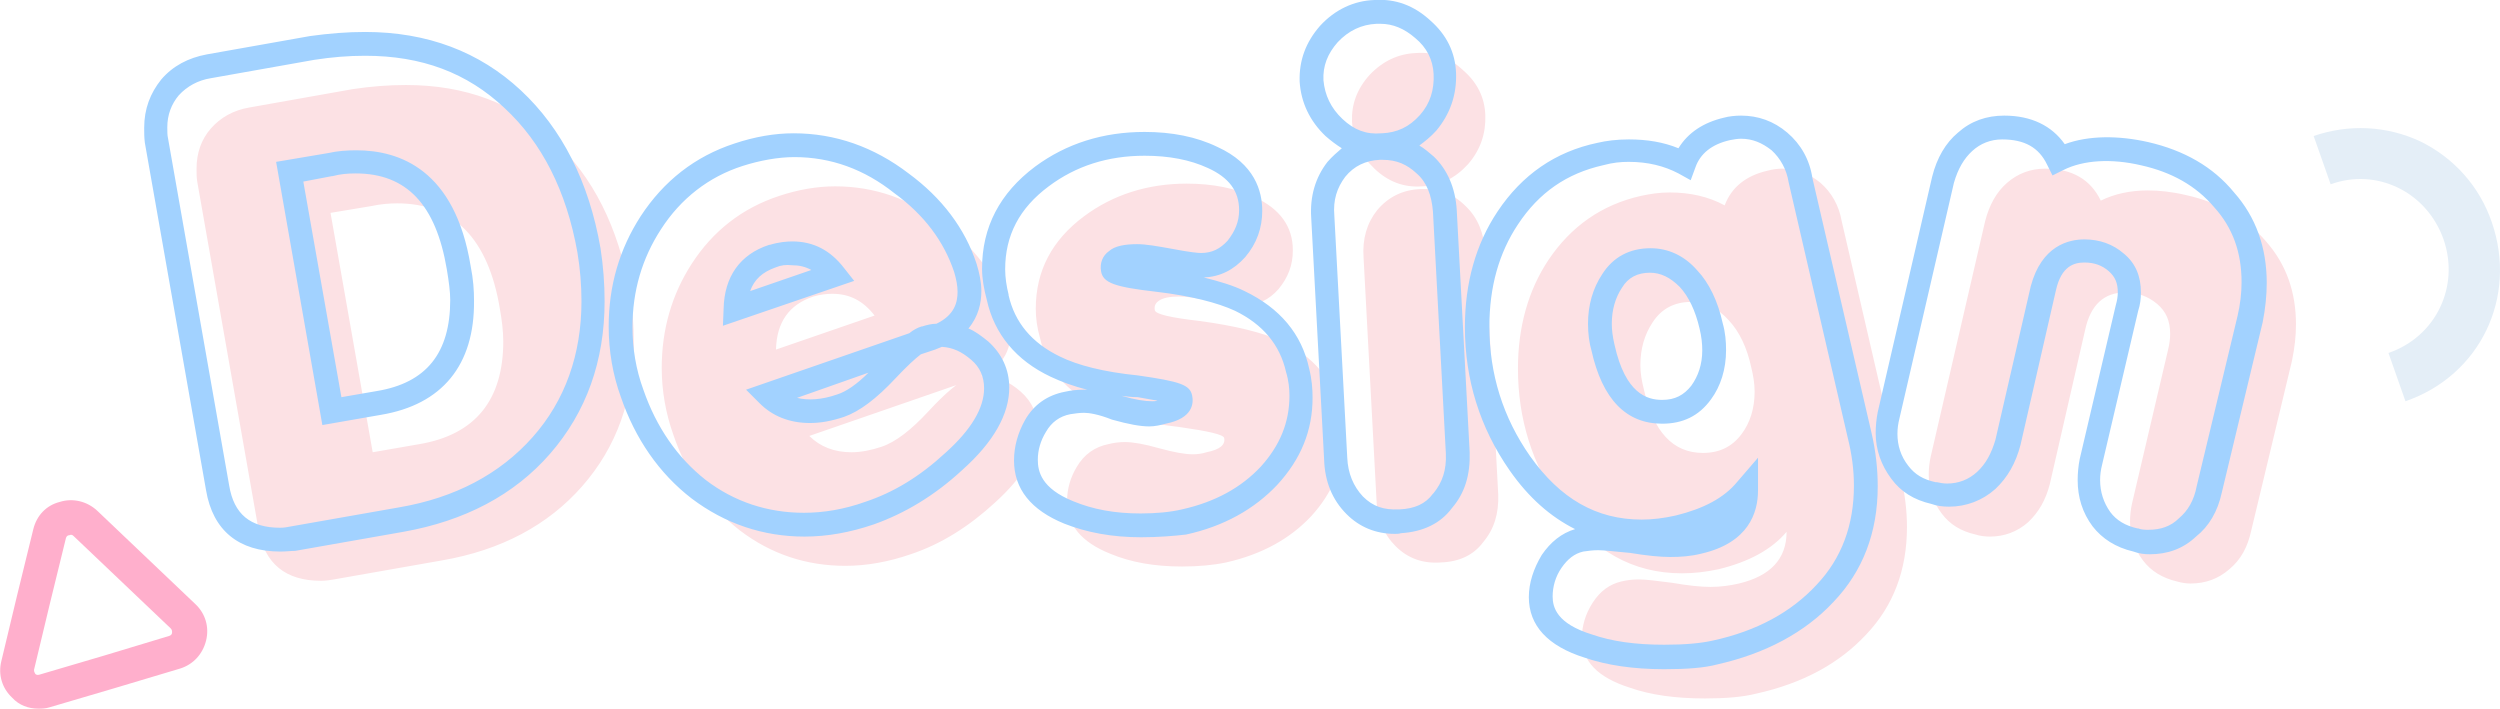
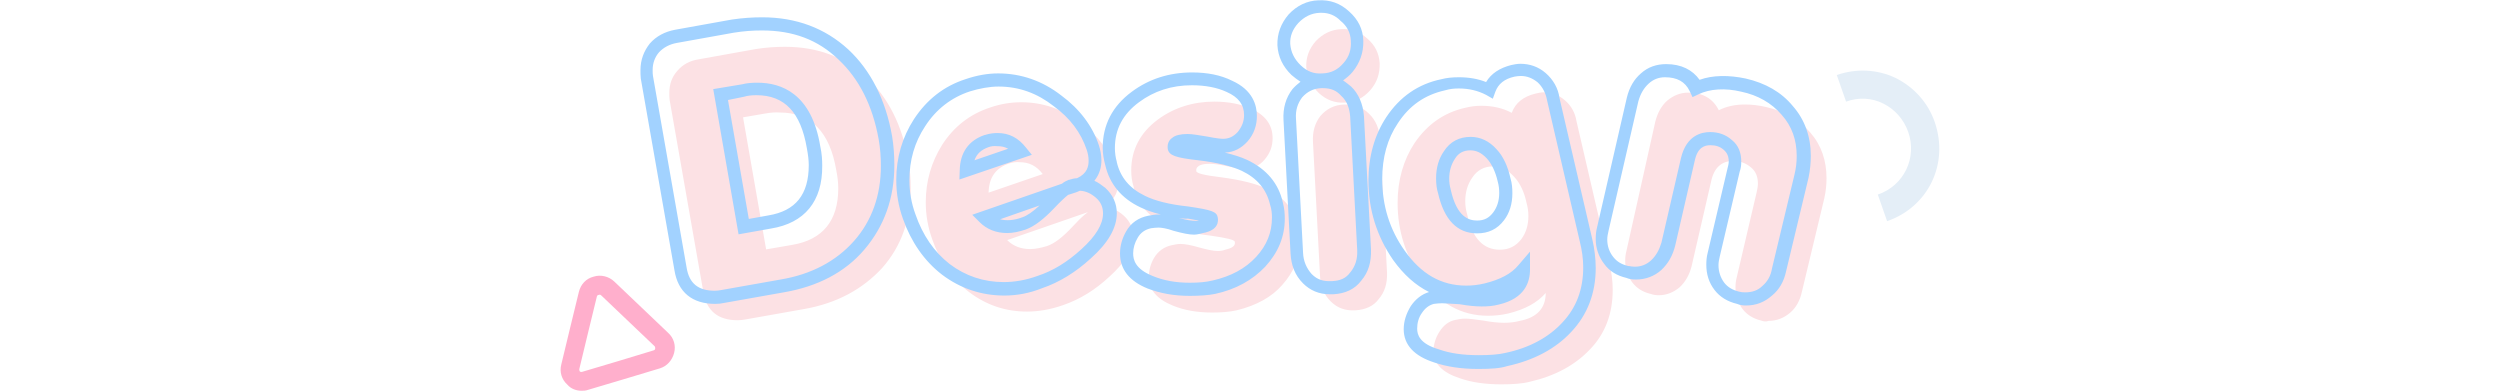
- <svg xmlns="http://www.w3.org/2000/svg" version="1.1" id="Layer_1" x="0px" y="0px" viewBox="0 0 367.6 104.2" style="enable-background:new 0 0 367.6 104.2;" xml:space="preserve">
+ <svg xmlns="http://www.w3.org/2000/svg" version="1.1" id="Layer_1" x="0px" y="0px" viewBox="0 0 779.9 121.8" style="enable-background:new 0 0 779.9 121.8;" xml:space="preserve">
  <style type="text/css">
	.st0{fill:#FCE1E4;}
	.st1{fill:#A2D2FF;}
	.st2{fill:#FFAFCC;}
	.st3{fill:#E4EEF7;}
</style>
-   <path class="st0" d="M65,82.4l-15.9,2.8c-0.6,0.1-1.2,0.2-1.9,0.2c-5.2,0-8.3-2.5-9.2-7.6l-9-51.1c-0.1-0.6-0.1-1.2-0.1-1.9  c0-2.3,0.7-4.3,2.1-5.9c1.4-1.6,3.3-2.7,5.7-3.1l15.2-2.7c2.7-0.4,5.2-0.6,7.8-0.6c8.7,0,15.9,2.7,21.7,8.1s9.5,12.8,11.2,22.2  c0.4,2.5,0.6,5,0.6,7.5c0,8.3-2.5,15.4-7.6,21.2C80.6,77.2,73.7,80.9,65,82.4z M54.6,30.3l-6,1l6.2,35.2l6.9-1.2  C69.9,63.9,74,58.8,74,50.2c0-1.5-0.2-3.1-0.5-4.8c-1.7-10.3-6.8-15.5-15.1-15.5C57.3,29.9,56,30,54.6,30.3z M143,55.8l-24,8.3  c1.6,1.6,3.7,2.4,6.2,2.4c1.4,0,2.9-0.3,4.4-0.8c2.1-0.7,4.4-2.5,6.9-5.2s4.4-4.3,5.7-4.8c0.7-0.2,1.5-0.4,2.2-0.4  c2.2,0,4,0.8,5.7,2.3s2.5,3.4,2.5,5.5c0,3.4-2.1,7-6.3,10.8c-3.8,3.5-7.9,6.1-12.4,7.6c-3.2,1.1-6.4,1.7-9.6,1.7  c-5.7,0-10.9-1.7-15.5-5.2c-4.5-3.5-7.8-8.2-9.8-14.1c-1.1-3.1-1.7-6.4-1.7-9.8c0-5.7,1.5-10.8,4.4-15.3c3.1-4.8,7.4-8.2,12.9-10  c2.7-0.9,5.5-1.4,8.2-1.4c5.7,0,11,1.8,15.8,5.5c4.6,3.4,7.8,7.6,9.4,12.5c0.4,1.2,0.6,2.4,0.6,3.5C148.6,52.2,146.8,54.5,143,55.8z   M119.6,43.6c-3.6,1.2-5.4,3.8-5.5,7.8l14.5-5c-1.7-2.2-3.7-3.2-6.2-3.2C121.6,43.2,120.6,43.3,119.6,43.6z M180.3,82.7  c-1.9,0.4-4.1,0.6-6.5,0.6c-4,0-7.5-0.6-10.6-1.9c-4.2-1.7-6.3-4.2-6.3-7.7c0-1.8,0.5-3.5,1.4-5c1.1-1.9,2.7-3,4.7-3.4  c0.8-0.2,1.6-0.3,2.4-0.3c1.2,0,2.9,0.3,5,0.9c2.2,0.6,3.8,0.9,5,0.9c0.7,0,1.4-0.1,2-0.3c2-0.4,2.8-1.1,2.6-2.1  c-0.1-0.5-2.3-1-6.5-1.6c-5.2-0.6-9.3-1.6-12.1-3c-4.6-2.2-7.5-5.6-8.5-10.2c-0.4-1.4-0.6-2.8-0.6-4.2c0-5.6,2.4-10.1,7.1-13.6  c4.3-3.2,9.4-4.8,15.1-4.8c3.9,0,7.2,0.7,10,2c3.7,1.7,5.6,4.3,5.6,7.8c0,2.2-0.7,4-2.1,5.7c-1.4,1.6-3.1,2.4-5.2,2.4  c-0.9,0-2.5-0.2-4.6-0.6c-2.2-0.5-3.8-0.7-4.8-0.7c-1.4,0-2.5,0.2-3.1,0.7c-0.4,0.3-0.6,0.7-0.5,1.3s2.3,1.1,6.6,1.6  c5.2,0.7,9.3,1.7,12.1,3c4.6,2.2,7.5,5.6,8.5,10.2c0.3,1.3,0.5,2.6,0.5,3.9c0,4.4-1.6,8.2-4.7,11.6  C189.7,79.2,185.6,81.5,180.3,82.7z M209.1,27.4c-2.7,0.2-5-0.7-7-2.6s-3.1-4.2-3.3-6.9c-0.1-2.5,0.7-4.8,2.6-6.9  c1.9-2,4.2-3.1,6.8-3.2c2.6-0.2,4.9,0.6,6.9,2.5c2.1,1.8,3.2,4,3.3,6.6c0.1,2.7-0.7,5.1-2.5,7.2C214,26.2,211.8,27.3,209.1,27.4z   M211.9,82.7c-2.7,0.2-4.9-0.6-6.7-2.4c-1.7-1.7-2.7-4-2.8-6.8l-1.9-35.6c-0.2-2.8,0.5-5.1,2-7c1.6-1.9,3.7-3,6.4-3.1  s4.8,0.7,6.6,2.5c1.8,1.7,2.7,4,2.9,6.8l1.9,35.6c0.1,2.8-0.6,5.1-2.2,7C216.7,81.6,214.6,82.6,211.9,82.7z M262.7,78.2  c-2.2,2.6-5.5,4.4-10,5.5c-1.9,0.4-3.6,0.6-5.4,0.6c-7.2,0-13.1-3.3-17.8-10c-4.2-6-6.3-12.7-6.3-20.1c0-6.1,1.5-11.5,4.5-16  c3.3-4.9,7.8-8.1,13.6-9.4c1.4-0.3,2.7-0.5,4.2-0.5c3,0,5.7,0.6,8.1,1.9c1-2.7,3.2-4.4,6.3-5.1c0.7-0.2,1.5-0.3,2.1-0.3  c2.2,0,4,0.7,5.7,2.1c1.6,1.4,2.7,3.3,3.1,5.6l8.7,37.6c0.6,2.5,0.9,5,0.9,7.4c0,6.3-2,11.6-6,15.8c-4,4.3-9.4,7.2-16.2,8.7  c-2,0.5-4.5,0.7-7.5,0.7c-4.3,0-8-0.5-11.1-1.6c-4.7-1.5-7-3.9-7-7.3c0-1.7,0.5-3.5,1.6-5.2s2.5-2.7,4.2-3.1  c0.8-0.2,1.7-0.3,2.6-0.3c1,0,2.6,0.2,4.9,0.5c2.3,0.4,4.2,0.6,5.6,0.6c1.5,0,2.9-0.2,4.2-0.5C260.3,84.7,262.7,82.2,262.7,78.2z   M241.2,53.7c0,1.2,0.2,2.3,0.5,3.5c1.4,6.3,4.3,9.4,8.7,9.4c2.4,0,4.3-0.9,5.7-2.8c1.2-1.6,1.9-3.7,1.9-6.2c0-1.2-0.2-2.4-0.5-3.6  c-0.6-2.8-1.7-5.2-3.3-6.9c-1.6-1.8-3.5-2.7-5.6-2.7c-2.4,0-4.3,1-5.6,3C241.8,49.2,241.2,51.3,241.2,53.7z M320.1,85.5  c-2.1-0.5-3.8-1.5-5-3.1s-1.9-3.5-1.9-5.7c0-0.9,0.1-1.8,0.3-2.7l5.3-22.6c0.2-0.8,0.3-1.6,0.3-2.3c0-1.9-0.6-3.3-1.9-4.4  c-1.3-1.1-2.9-1.7-4.7-1.7c-3.1,0-5.1,1.8-5.9,5.5l-5.2,22.7c-0.6,2.3-1.6,4.1-3.2,5.6c-1.6,1.4-3.5,2.1-5.6,2.1  c-0.7,0-1.5-0.1-2.1-0.3c-2.2-0.5-3.8-1.5-5-3.1s-1.9-3.5-1.9-5.7c0-0.9,0.1-1.8,0.3-2.7l8-34.6c0.6-2.3,1.6-4.2,3.2-5.6  s3.5-2.1,5.6-2.1c4,0,6.7,1.6,8.2,4.7c2-1,4.4-1.5,6.9-1.5c1.7,0,3.6,0.2,5.7,0.7c4.9,1.1,8.8,3.4,11.7,6.8c3,3.4,4.4,7.5,4.4,12.2  c0,1.7-0.2,3.5-0.6,5.4l-6,25c-0.5,2.3-1.5,4.2-3.2,5.6c-1.6,1.4-3.5,2.1-5.7,2.1C321.5,85.8,320.8,85.7,320.1,85.5z" />
+   <path class="st0" d="M250.9,96.4l-18.6,3.3c-0.7,0.1-1.4,0.2-2.2,0.2c-6.1,0-9.7-2.9-10.7-8.9l-10.5-59.8c-0.1-0.7-0.1-1.4-0.1-2.2  c0-2.7,0.8-5,2.5-6.9c1.6-1.9,3.9-3.2,6.7-3.6l17.8-3.2c3.2-0.5,6.1-0.7,9.1-0.7c10.2,0,18.6,3.2,25.4,9.5  c6.8,6.3,11.1,15,13.1,25.9c0.5,2.9,0.7,5.8,0.7,8.8c0,9.7-2.9,18-8.9,24.8C269.1,90.2,261.1,94.6,250.9,96.4z M238.8,35.4l-7,1.2  l7.2,41.2l8.1-1.4c9.6-1.6,14.4-7.6,14.4-17.6c0-1.8-0.2-3.6-0.6-5.6c-2-12-7.9-18.1-17.6-18.1C241.9,35,240.4,35.1,238.8,35.4z   M342.2,65.2l-28,9.7c1.9,1.9,4.3,2.8,7.2,2.8c1.6,0,3.4-0.4,5.1-0.9c2.5-0.8,5.1-2.9,8.1-6.1c2.9-3.2,5.1-5,6.7-5.6  c0.8-0.2,1.8-0.5,2.6-0.5c2.6,0,4.7,0.9,6.7,2.7c2,1.8,2.9,4,2.9,6.4c0,4-2.5,8.2-7.4,12.6c-4.4,4.1-9.2,7.1-14.5,8.9  c-3.7,1.3-7.5,2-11.2,2c-6.7,0-12.7-2-18.1-6.1c-5.3-4.1-9.1-9.6-11.5-16.5c-1.3-3.6-2-7.5-2-11.5c0-6.7,1.8-12.6,5.1-17.9  c3.6-5.6,8.6-9.6,15.1-11.7c3.2-1.1,6.4-1.6,9.6-1.6c6.7,0,12.9,2.1,18.5,6.4c5.4,4,9.1,8.9,11,14.6c0.5,1.4,0.7,2.8,0.7,4.1  C348.8,61,346.7,63.7,342.2,65.2z M314.8,51c-4.2,1.4-6.3,4.4-6.4,9.1l16.9-5.8c-2-2.6-4.3-3.7-7.2-3.7  C317.2,50.5,316,50.6,314.8,51z M385.8,96.8c-2.2,0.5-4.8,0.7-7.6,0.7c-4.7,0-8.8-0.7-12.4-2.2c-4.9-2-7.4-4.9-7.4-9  c0-2.1,0.6-4.1,1.6-5.8c1.3-2.2,3.2-3.5,5.5-4c0.9-0.2,1.9-0.4,2.8-0.4c1.4,0,3.4,0.4,5.8,1.1c2.6,0.7,4.4,1.1,5.8,1.1  c0.8,0,1.6-0.1,2.3-0.4c2.3-0.5,3.3-1.3,3-2.5c-0.1-0.6-2.7-1.2-7.6-1.9c-6.1-0.7-10.9-1.9-14.1-3.5c-5.4-2.6-8.8-6.5-9.9-11.9  c-0.5-1.6-0.7-3.3-0.7-4.9c0-6.5,2.8-11.8,8.3-15.9c5-3.7,11-5.6,17.6-5.6c4.6,0,8.4,0.8,11.7,2.3c4.3,2,6.5,5,6.5,9.1  c0,2.6-0.8,4.7-2.5,6.7c-1.6,1.9-3.6,2.8-6.1,2.8c-1.1,0-2.9-0.2-5.4-0.7c-2.6-0.6-4.4-0.8-5.6-0.8c-1.6,0-2.9,0.2-3.6,0.8  c-0.5,0.4-0.7,0.8-0.6,1.5c0.1,0.7,2.7,1.3,7.7,1.9c6.1,0.8,10.9,2,14.1,3.5c5.4,2.6,8.8,6.5,9.9,11.9c0.4,1.5,0.6,3,0.6,4.6  c0,5.1-1.9,9.6-5.5,13.6C396.8,92.6,392,95.3,385.8,96.8z M419.6,32c-3.2,0.2-5.8-0.8-8.2-3c-2.3-2.2-3.6-4.9-3.9-8.1  c-0.1-2.9,0.8-5.6,3-8.1c2.2-2.3,4.9-3.6,7.9-3.7c3-0.2,5.7,0.7,8.1,2.9c2.5,2.1,3.7,4.7,3.9,7.7c0.1,3.2-0.8,6-2.9,8.4  C425.3,30.6,422.7,31.9,419.6,32z M422.9,96.8c-3.2,0.2-5.7-0.7-7.8-2.8c-2-2-3.2-4.7-3.3-7.9l-2.2-41.7c-0.2-3.3,0.6-6,2.3-8.2  c1.9-2.2,4.3-3.5,7.5-3.6c3.2-0.1,5.6,0.8,7.7,2.9c2.1,2,3.2,4.7,3.4,7.9l2.2,41.7c0.1,3.3-0.7,6-2.6,8.2  C428.5,95.5,426,96.6,422.9,96.8z M482.2,91.4c-2.6,3-6.4,5.1-11.7,6.4c-2.2,0.5-4.2,0.7-6.3,0.7c-8.4,0-15.3-3.9-20.8-11.7  c-4.9-7-7.4-14.8-7.4-23.5c0-7.1,1.8-13.4,5.3-18.7c3.9-5.7,9.1-9.5,15.9-11c1.6-0.4,3.2-0.6,4.9-0.6c3.5,0,6.7,0.7,9.5,2.2  c1.2-3.2,3.7-5.1,7.4-6c0.8-0.2,1.8-0.4,2.5-0.4c2.6,0,4.7,0.8,6.7,2.5c1.9,1.6,3.2,3.9,3.6,6.5l10.2,44c0.7,2.9,1.1,5.8,1.1,8.6  c0,7.4-2.3,13.6-7,18.5c-4.7,5-11,8.4-18.9,10.2c-2.3,0.6-5.3,0.8-8.8,0.8c-5,0-9.3-0.6-13-1.9c-5.5-1.8-8.2-4.6-8.2-8.5  c0-2,0.6-4.1,1.9-6.1c1.3-2,2.9-3.2,4.9-3.6c0.9-0.2,2-0.4,3-0.4c1.2,0,3,0.2,5.7,0.6c2.7,0.5,4.9,0.7,6.5,0.7  c1.8,0,3.4-0.2,4.9-0.6C479.4,99.1,482.2,96.2,482.2,91.4z M457.1,62.8c0,1.4,0.2,2.7,0.6,4.1c1.6,7.4,5,11,10.2,11  c2.8,0,5-1.1,6.7-3.3c1.4-1.9,2.2-4.3,2.2-7.2c0-1.4-0.2-2.8-0.6-4.2c-0.7-3.3-2-6.1-3.9-8.1c-1.9-2.1-4.1-3.2-6.5-3.2  c-2.8,0-5,1.2-6.5,3.5C457.8,57.5,457.1,60,457.1,62.8z M549.4,100c-2.5-0.6-4.4-1.8-5.8-3.6c-1.4-1.9-2.2-4.1-2.2-6.7  c0-1.1,0.1-2.1,0.4-3.2L548,60c0.2-0.9,0.4-1.9,0.4-2.7c0-2.2-0.7-3.9-2.2-5.1c-1.5-1.3-3.4-2-5.5-2c-3.6,0-6,2.1-6.9,6.4l-6.1,26.5  c-0.7,2.7-1.9,4.8-3.7,6.5c-1.9,1.6-4.1,2.5-6.5,2.5c-0.8,0-1.8-0.1-2.5-0.4c-2.6-0.6-4.4-1.8-5.8-3.6c-1.4-1.9-2.2-4.1-2.2-6.7  c0-1.1,0.1-2.1,0.4-3.2l9-40.3c0.7-2.7,1.9-4.9,3.7-6.5c1.9-1.6,4.1-2.5,6.5-2.5c4.7,0,7.8,1.9,9.6,5.5c2.3-1.2,5.1-1.8,8.1-1.8  c2,0,4.2,0.2,6.7,0.8c5.7,1.3,10.3,4,13.7,7.9c3.5,4,5.1,8.8,5.1,14.3c0,2-0.2,4.1-0.7,6.3l-7,29.2c-0.6,2.7-1.8,4.9-3.7,6.5  c-1.9,1.6-4.1,2.5-6.7,2.5C551,100.4,550.2,100.3,549.4,100z" />
  <g>
-     <path class="st1" d="M244.7,98.4c-4.6,0-8.5-0.6-11.7-1.7c-5.4-1.7-8.2-4.7-8.2-8.9c0-2.1,0.7-4.2,1.9-6.2c1.3-1.9,2.9-3.2,4.9-3.8   c-3.6-1.8-6.8-4.6-9.6-8.6c-4.4-6.3-6.6-13.4-6.6-21.1c0-6.5,1.6-12.2,4.8-17c3.6-5.4,8.5-8.8,14.7-10.1c1.3-0.3,2.8-0.5,4.6-0.5   c2.7,0,5.1,0.4,7.3,1.3c1.4-2.3,3.7-3.8,6.7-4.5c0.7-0.2,1.7-0.3,2.5-0.3c2.5,0,4.8,0.8,6.8,2.5c2,1.7,3.3,4,3.7,6.7l8.7,37.5   c0.6,2.6,0.9,5.2,0.9,7.8c0,6.8-2.2,12.5-6.5,17c-4.2,4.5-10,7.6-17.1,9.2C250.6,98.2,248.1,98.4,244.7,98.4z M235,80.9   c-0.8,0-1.5,0.1-2.2,0.2c-1.3,0.3-2.3,1.1-3.2,2.4c-0.9,1.3-1.3,2.8-1.3,4.2c0,1.6,0.6,4,5.8,5.6c2.9,1,6.3,1.5,10.6,1.5   c3,0,5.3-0.2,7.1-0.6c6.5-1.4,11.6-4.2,15.3-8.2c3.7-3.9,5.5-8.8,5.5-14.6c0-2.3-0.3-4.6-0.9-7l-8.7-37.6c-0.3-1.9-1.2-3.5-2.5-4.7   c-1.4-1.1-2.8-1.7-4.5-1.7c-0.5,0-1.1,0.1-1.6,0.2c-2.7,0.6-4.4,2-5.1,4l-0.7,1.9l-1.8-1c-2.1-1.1-4.5-1.7-7.3-1.7   c-1.2,0-2.3,0.1-3.8,0.5c-5.3,1.2-9.4,4-12.5,8.7c-2.8,4.2-4.2,9.2-4.2,15c0,7,2,13.4,6,19.1c4.4,6.2,9.7,9.3,16.4,9.3   c1.6,0,3.2-0.2,5-0.6c4.1-1,7.1-2.6,9-4.9l3.1-3.6v4.8c0,3.3-1.4,7.7-8.3,9.3c-1.6,0.4-3.1,0.5-4.6,0.5c-1.5,0-3.5-0.2-5.9-0.6   C237.4,81.1,235.9,80.9,235,80.9z M316.1,81.5c-0.8,0-1.6-0.1-2.4-0.4c-2.6-0.6-4.6-1.9-6-3.7c-1.5-2-2.2-4.3-2.2-6.8   c0-1,0.1-2.1,0.3-3.1l5.3-22.6c0.2-0.7,0.3-1.3,0.3-1.9c0-1.4-0.4-2.3-1.3-3.1c-1-0.9-2.2-1.3-3.6-1.3c-1.5,0-3.4,0.5-4.2,4.1   l-5.2,22.7c-0.7,2.7-1.9,4.8-3.7,6.5c-1.9,1.7-4.3,2.6-6.8,2.6c-0.9,0-1.8-0.1-2.6-0.4c-2.6-0.6-4.5-1.8-5.9-3.7   c-1.5-2-2.3-4.3-2.3-6.7c0-1,0.1-2.1,0.3-3.1l8-34.6c0.7-2.8,2-5,3.8-6.5c1.9-1.7,4.2-2.5,6.8-2.5c4,0,7,1.5,8.9,4.2   c3.5-1.3,7.9-1.3,12.3-0.3c5.2,1.2,9.5,3.6,12.6,7.4c3.2,3.6,4.8,8.1,4.8,13.3c0,1.8-0.2,3.8-0.6,5.8l-6,25c-0.6,2.8-1.9,5-3.8,6.5   C321,80.7,318.7,81.5,316.1,81.5z M306.5,35.2c2.2,0,4.2,0.7,5.8,2.1c1.7,1.4,2.5,3.3,2.5,5.7c0,0.9-0.1,1.8-0.4,2.7l-5.3,22.6   c-0.2,0.8-0.3,1.5-0.3,2.3c0,1.7,0.5,3.3,1.5,4.7c0.9,1.2,2.2,2,4,2.4l0.1,0c0.5,0.2,1.1,0.2,1.5,0.2c1.8,0,3.3-0.5,4.5-1.7   c1.3-1.1,2.2-2.6,2.6-4.7l6-25c0.4-1.7,0.6-3.4,0.6-5c0-4.4-1.3-8-4-11c-2.7-3.2-6.3-5.2-10.8-6.2c-4.3-1-8.4-0.8-11.4,0.7   l-1.6,0.8l-0.8-1.6c-1.2-2.5-3.3-3.7-6.6-3.7c-1.7,0-3.2,0.6-4.4,1.7c-1.2,1.1-2.1,2.6-2.7,4.7l-8,34.6c-0.2,0.8-0.3,1.5-0.3,2.3   c0,1.7,0.5,3.3,1.6,4.7c1,1.3,2.2,2,4,2.4l0.2,0c0.4,0.1,1,0.2,1.5,0.2c1.7,0,3.2-0.6,4.4-1.7c1.3-1.2,2.1-2.7,2.7-4.7l5.2-22.6   C300.2,36.1,304.2,35.2,306.5,35.2z M41.2,81.1c-6.1,0-9.9-3.1-10.9-9l-9-51.1c-0.1-0.8-0.1-1.5-0.1-2.2c0-2.8,0.9-5.1,2.5-7.1   c1.7-2,4-3.2,6.7-3.7l15.2-2.7c2.9-0.4,5.5-0.6,8.1-0.6c9.1,0,16.8,2.9,22.9,8.6c6,5.6,10,13.4,11.7,23.2c0.4,2.6,0.6,5.2,0.6,7.8   c0,8.8-2.7,16.3-8,22.4c-5.3,6.1-12.6,9.9-21.6,11.5l-15.9,2.8C42.8,81,42.1,81.1,41.2,81.1z M53.7,8.2c-2.5,0-4.9,0.2-7.5,0.6   L31,11.5c-1.9,0.3-3.5,1.2-4.7,2.5c-1.1,1.3-1.7,2.9-1.7,4.7c0,0.6,0,1.2,0.1,1.6l9,51.1c0.7,4.2,3.1,6.2,7.5,6.2   c0.6,0,1.1-0.1,1.6-0.2l15.9-2.8c8.2-1.4,14.8-4.9,19.6-10.3c4.8-5.4,7.2-12.2,7.2-20c0-2.4-0.2-4.8-0.6-7.2   c-1.6-9-5.2-16.1-10.7-21.2C68.7,10.7,62,8.2,53.7,8.2z M167.8,79c-4.3,0-8-0.7-11.3-2c-4.9-2-7.4-5.1-7.4-9.3   c0-2.1,0.6-4.1,1.6-5.9c1.3-2.3,3.3-3.7,5.9-4.2c0.9-0.2,1.8-0.3,2.7-0.3c0.2,0,0.4,0,0.6,0c-2.1-0.5-3.9-1.2-5.4-1.9   c-5.1-2.4-8.3-6.3-9.4-11.3c-0.4-1.5-0.7-3.1-0.7-4.6c0-6.1,2.6-11.1,7.8-15c4.6-3.4,10-5.1,16.1-5.1c4,0,7.6,0.7,10.7,2.2   c5.5,2.5,6.6,6.5,6.6,9.4c0,2.5-0.8,4.8-2.5,6.8c-1.7,1.9-3.7,2.9-6.1,3c2.4,0.6,4.4,1.2,6,2c5.2,2.5,8.4,6.3,9.5,11.4   c0.4,1.6,0.5,3,0.5,4.3c0,4.8-1.7,9-5.2,12.8c-3.4,3.6-7.9,6.1-13.4,7.3l0,0C172.7,78.8,170.3,79,167.8,79z M159.4,60.7   c-0.7,0-1.3,0.1-2,0.2c-1.6,0.3-2.8,1.2-3.6,2.6c-0.8,1.3-1.2,2.7-1.2,4.1c0,1.7,0.5,4.2,5.2,6.1c2.9,1.2,6.1,1.8,9.9,1.8   c2.3,0,4.4-0.2,6.1-0.6c4.9-1.1,8.7-3.2,11.6-6.3c2.8-3.1,4.2-6.5,4.2-10.4c0-1-0.1-2.2-0.5-3.5c-0.9-4-3.4-7-7.5-9   c-2.6-1.2-6.5-2.2-11.6-2.8c-6.1-0.7-7.8-1.3-8.1-3c-0.2-1.2,0.2-2.3,1.2-3c0.8-0.7,2.2-1,4.1-1c1.3,0,3,0.3,5.2,0.7   c2.6,0.5,3.8,0.6,4.2,0.6c1.6,0,2.8-0.6,3.9-1.8c1.1-1.4,1.7-2.8,1.7-4.5c0-2.8-1.5-4.8-4.6-6.2c-2.6-1.2-5.7-1.8-9.3-1.8   c-5.4,0-10.1,1.5-14.1,4.5c-4.3,3.2-6.4,7.2-6.4,12.2c0,1.2,0.2,2.5,0.5,3.7l0,0.1c0.9,4,3.4,7,7.5,9c2.6,1.3,6.5,2.3,11.5,2.8   c6.3,0.9,7.7,1.4,8,3c0.2,1,0.2,3.3-3.9,4.1c-0.7,0.2-1.6,0.4-2.4,0.4c-1.3,0-3-0.3-5.5-1C161.5,60.9,160.1,60.7,159.4,60.7z    M164.9,58.2c2.1,0.6,3.5,0.8,4.5,0.8c0.3,0,0.5,0,0.8-0.1c-0.8-0.1-1.7-0.3-2.9-0.5C166.4,58.4,165.7,58.3,164.9,58.2z    M118.3,78.9c-6.1,0-11.7-1.9-16.6-5.6c-4.8-3.7-8.3-8.8-10.4-14.9c-1.2-3.3-1.8-6.8-1.8-10.4c0-6,1.6-11.4,4.7-16.2   c3.4-5.2,8-8.8,13.8-10.7c3-1,5.9-1.5,8.7-1.5c6.1,0,11.8,2,16.9,5.9c4.9,3.6,8.3,8.1,10,13.3c0.4,1.3,0.7,2.7,0.7,4   c0,1.7-0.4,3.7-1.9,5.5c1,0.4,1.9,1.1,2.9,1.9c2,1.8,3.1,4.1,3.1,6.8c0,3.9-2.3,8-6.9,12.1c-4.1,3.8-8.5,6.4-13,8   C125,78.3,121.6,78.9,118.3,78.9z M116.8,23.1c-2.4,0-5.1,0.5-7.6,1.3c-5,1.6-9.1,4.8-12,9.3C94.4,38,93,42.8,93,48.1   c0,3.1,0.5,6.2,1.6,9.2c1.9,5.5,5,10,9.2,13.3c4.2,3.2,9.1,4.8,14.4,4.8c2.9,0,5.9-0.5,9-1.6c4.2-1.4,8-3.7,11.8-7.2   c3.8-3.4,5.7-6.6,5.7-9.5c0-1.7-0.6-3.1-1.9-4.2c-1.4-1.2-2.7-1.8-4.3-1.9c-0.3,0.1-0.7,0.3-1,0.4l-2.1,0.7c-0.8,0.6-2,1.7-3.7,3.5   c-2.8,3-5.3,4.9-7.6,5.7c-1.8,0.6-3.4,0.9-5,0.9c-3,0-5.5-1-7.4-2.9l-2-2l24-8.3c0.6-0.5,1.2-0.8,1.8-1l0.1,0   c0.6-0.2,1.4-0.4,2.1-0.4c2.7-1.3,3.1-3.2,3.1-4.7c0-0.9-0.2-1.9-0.5-2.9c-1.5-4.5-4.4-8.4-8.8-11.6   C127.1,24.9,122.2,23.1,116.8,23.1z M117.2,58.5c1.6,0.4,3.6,0.3,5.9-0.5c1.3-0.4,2.9-1.5,4.6-3.2L117.2,58.5z M205.1,78.5   c-2.8,0-5.2-1-7.1-2.9c-2.1-2.1-3.2-4.8-3.3-8L192.8,32c-0.2-3.1,0.6-5.9,2.4-8.2c0.7-0.8,1.4-1.4,2.1-2c-0.8-0.5-1.6-1.1-2.4-1.8   c-2.3-2.2-3.6-4.9-3.8-8c-0.1-3.1,0.9-5.8,3-8.2c2.2-2.4,5-3.7,8-3.8c3.1-0.2,5.8,0.8,8.2,3c2.4,2.1,3.7,4.7,3.8,7.8   c0.1,3.2-0.9,6-2.9,8.4c-0.8,0.9-1.7,1.6-2.5,2.2c0.7,0.4,1.4,1,2.1,1.6c2,1.9,3.2,4.6,3.4,7.9l1.9,35.6c0.1,3.3-0.7,6-2.6,8.2   c-1.7,2.3-4.3,3.5-7.5,3.7C205.7,78.5,205.4,78.5,205.1,78.5z M203.3,23.5c-0.1,0-0.3,0-0.4,0c-2.1,0.1-3.8,0.9-5.1,2.5   c-1.2,1.6-1.8,3.4-1.6,5.7l1.9,35.6c0.1,2.3,0.9,4.2,2.3,5.7c1.5,1.5,3.1,2,5.3,1.9l0.1,0c2.2-0.1,3.8-0.8,4.9-2.3l0.1-0.1   c1.3-1.6,1.9-3.4,1.8-5.8l-1.9-35.6c-0.2-2.4-0.9-4.3-2.4-5.6C206.9,24.2,205.4,23.5,203.3,23.5z M203,3.5c-0.2,0-0.4,0-0.6,0   c-2.2,0.1-4.1,1-5.7,2.7c-1.5,1.7-2.2,3.5-2.1,5.6c0.2,2.2,1.1,4.1,2.8,5.7c1.7,1.6,3.5,2.3,5.7,2.1l0.1,0c2.2-0.1,4-0.9,5.6-2.7   c1.5-1.7,2.1-3.7,2-6c-0.1-2.1-1-3.9-2.7-5.3C206.5,4.2,204.8,3.5,203,3.5z M47.4,62.5l-6.8-38.7l7.7-1.3c1.3-0.3,2.7-0.4,4.1-0.4   c6.4,0,14.5,2.9,16.8,17c0.4,2,0.5,3.6,0.5,5.1C69.8,53.7,65,59.5,56,61L47.4,62.5z M44.6,26.7l5.6,31.7l5.2-0.9   c7.3-1.2,10.8-5.6,10.8-13.4c0-1.2-0.2-2.7-0.5-4.5c-1.6-9.5-5.9-14.1-13.4-14.1c-1.2,0-2.3,0.1-3.4,0.4l-0.1,0L44.6,26.7z    M244.4,62.3c-5.3,0-8.8-3.6-10.4-10.8c-0.3-1-0.5-2.4-0.5-3.9c0-2.7,0.7-5.2,2.1-7.3c1.6-2.5,4-3.8,7.1-3.8c2.6,0,5,1.1,6.9,3.3   c1.7,1.8,3,4.5,3.7,7.7c0.4,1.4,0.5,2.7,0.5,4c0,2.8-0.8,5.3-2.2,7.2C249.8,61.2,247.4,62.3,244.4,62.3z M242.6,40.1   c-1.8,0-3.2,0.7-4.1,2.2c-1,1.5-1.5,3.3-1.5,5.3c0,0.9,0.1,1.8,0.4,3.1c1.6,7.2,4.8,8.1,7,8.1c1.9,0,3.2-0.7,4.3-2.1   c1-1.4,1.6-3.1,1.6-5.2c0-0.9-0.1-2-0.4-3.2c-0.6-2.6-1.6-4.7-2.9-6.1C245.6,40.8,244.2,40.1,242.6,40.1z M106.3,47.9l0.1-2.5   c0.1-4.7,2.4-8,6.7-9.4l0.1,0c1.3-0.4,2.5-0.5,3.3-0.5c3.1,0,5.6,1.3,7.6,3.9l1.5,1.9L106.3,47.9z M114.1,39.3   c-2,0.7-3.2,1.8-3.8,3.5l9-3.1c-0.9-0.5-1.8-0.7-2.9-0.7C115.6,38.9,114.8,39,114.1,39.3z" />
+     <path class="st1" d="M461.2,115.1c-5.4,0-9.9-0.7-13.7-2c-6.3-2-9.6-5.5-9.6-10.4c0-2.5,0.8-4.9,2.2-7.2c1.5-2.2,3.4-3.7,5.7-4.4   c-4.2-2.1-7.9-5.4-11.2-10c-5.1-7.4-7.7-15.7-7.7-24.7c0-7.6,1.9-14.3,5.6-19.9c4.2-6.3,9.9-10.3,17.2-11.8   c1.5-0.4,3.3-0.6,5.4-0.6c3.2,0,6,0.5,8.5,1.5c1.6-2.7,4.3-4.4,7.8-5.3c0.8-0.2,2-0.4,2.9-0.4c2.9,0,5.6,0.9,7.9,2.9   s3.9,4.7,4.3,7.8l10.2,43.9c0.7,3,1.1,6.1,1.1,9.1c0,7.9-2.6,14.6-7.6,19.9c-4.9,5.3-11.7,8.9-20,10.7   C468.1,114.9,465.2,115.1,461.2,115.1z M449.9,94.6c-0.9,0-1.8,0.1-2.6,0.2c-1.5,0.4-2.7,1.3-3.7,2.8c-1.1,1.5-1.5,3.3-1.5,4.9   c0,1.9,0.7,4.7,6.8,6.5c3.4,1.2,7.4,1.8,12.4,1.8c3.5,0,6.2-0.2,8.3-0.7c7.6-1.6,13.6-4.9,17.9-9.6c4.3-4.6,6.4-10.3,6.4-17.1   c0-2.7-0.4-5.4-1.1-8.2l-10.2-44c-0.4-2.2-1.4-4.1-2.9-5.5c-1.6-1.3-3.3-2-5.3-2c-0.6,0-1.3,0.1-1.9,0.2c-3.2,0.7-5.1,2.3-6,4.7   l-0.8,2.2l-2.1-1.2c-2.5-1.3-5.3-2-8.5-2c-1.4,0-2.7,0.1-4.4,0.6c-6.2,1.4-11,4.7-14.6,10.2c-3.3,4.9-4.9,10.7-4.9,17.5   c0,8.2,2.3,15.7,7,22.3c5.1,7.2,11.3,10.9,19.2,10.9c1.9,0,3.7-0.2,5.8-0.7c4.8-1.2,8.3-3,10.5-5.7l3.6-4.2v5.6   c0,3.9-1.6,9-9.7,10.9c-1.9,0.5-3.6,0.6-5.4,0.6s-4.1-0.2-6.9-0.7C452.7,94.8,450.9,94.6,449.9,94.6z M544.7,95.3   c-0.9,0-1.9-0.1-2.8-0.5c-3-0.7-5.4-2.2-7-4.3c-1.8-2.3-2.6-5-2.6-7.9c0-1.2,0.1-2.5,0.4-3.6l6.2-26.4c0.2-0.8,0.4-1.5,0.4-2.2   c0-1.6-0.5-2.7-1.5-3.6c-1.2-1.1-2.6-1.5-4.2-1.5c-1.8,0-4,0.6-4.9,4.8l-6.1,26.5c-0.8,3.2-2.2,5.6-4.3,7.6c-2.2,2-5,3-7.9,3   c-1.1,0-2.1-0.1-3-0.5c-3-0.7-5.3-2.1-6.9-4.3c-1.8-2.3-2.7-5-2.7-7.8c0-1.2,0.1-2.5,0.4-3.6l9.3-40.5c0.8-3.3,2.3-5.8,4.4-7.6   c2.2-2,4.9-2.9,7.9-2.9c4.7,0,8.2,1.8,10.4,4.9c4.1-1.5,9.2-1.5,14.4-0.4c6.1,1.4,11.1,4.2,14.7,8.6c3.7,4.2,5.6,9.5,5.6,15.5   c0,2.1-0.2,4.4-0.7,6.8l-7,29.2c-0.7,3.3-2.2,5.8-4.4,7.6C550.4,94.3,547.8,95.3,544.7,95.3z M533.5,41.2c2.6,0,4.9,0.8,6.8,2.5   c2,1.6,2.9,3.9,2.9,6.7c0,1.1-0.1,2.1-0.5,3.2L536.5,80c-0.2,0.9-0.4,1.8-0.4,2.7c0,2,0.6,3.9,1.8,5.5c1.1,1.4,2.6,2.3,4.7,2.8h0.1   c0.6,0.2,1.3,0.2,1.8,0.2c2.1,0,3.9-0.6,5.3-2c1.5-1.3,2.6-3,3-5.5l7-29.2c0.5-2,0.7-4,0.7-5.8c0-5.1-1.5-9.3-4.7-12.9   c-3.2-3.7-7.4-6.1-12.6-7.2c-5-1.2-9.8-0.9-13.3,0.8l-1.9,0.9l-0.9-1.9c-1.4-2.9-3.9-4.3-7.7-4.3c-2,0-3.7,0.7-5.1,2   s-2.5,3-3.2,5.5L501.8,72c-0.2,0.9-0.4,1.8-0.4,2.7c0,2,0.6,3.9,1.9,5.5c1.2,1.5,2.6,2.3,4.7,2.8h0.2c0.5,0.1,1.2,0.2,1.8,0.2   c2,0,3.7-0.7,5.1-2c1.5-1.4,2.5-3.2,3.2-5.5l6.1-26.4C526.1,42.2,530.8,41.2,533.5,41.2z M223.1,94.8c-7.1,0-11.6-3.6-12.7-10.5   l-10.5-59.8c-0.1-0.9-0.1-1.8-0.1-2.6c0-3.3,1.1-6,2.9-8.3c2-2.3,4.7-3.7,7.8-4.3l17.8-3.2c3.4-0.5,6.4-0.7,9.5-0.7   c10.6,0,19.6,3.4,26.8,10c7,6.5,11.7,15.7,13.7,27.1c0.5,3,0.7,6.1,0.7,9.1c0,10.3-3.2,19-9.3,26.2c-6.1,7.2-14.7,11.6-25.2,13.4   l-18.6,3.3C225,94.7,224.2,94.8,223.1,94.8z M237.7,9.5c-2.9,0-5.7,0.2-8.8,0.7l-17.8,3.2c-2.2,0.4-4.1,1.4-5.5,2.9   c-1.3,1.5-2,3.4-2,5.5c0,0.7,0,1.4,0.1,1.9l10.5,59.8c0.8,4.9,3.6,7.2,8.8,7.2c0.7,0,1.3-0.1,1.9-0.2l18.6-3.3   c9.6-1.6,17.3-5.7,22.9-12s8.4-14.3,8.4-23.4c0-2.8-0.2-5.6-0.7-8.4c-1.9-10.5-6.1-18.8-12.5-24.8C255.2,12.4,247.4,9.5,237.7,9.5z    M371.2,92.3c-5,0-9.3-0.8-13.2-2.3c-5.7-2.3-8.6-6-8.6-10.9c0-2.5,0.7-4.8,1.9-6.9c1.5-2.7,3.9-4.3,6.9-4.9   c1.1-0.2,2.1-0.4,3.2-0.4c0.2,0,0.5,0,0.7,0c-2.5-0.6-4.6-1.4-6.3-2.2c-6-2.8-9.7-7.4-11-13.2c-0.5-1.8-0.8-3.6-0.8-5.4   c0-7.1,3-13,9.1-17.5c5.4-4,11.7-6,18.8-6c4.7,0,8.9,0.8,12.5,2.6c6.4,2.9,7.7,7.6,7.7,11c0,2.9-0.9,5.6-2.9,7.9   c-2,2.2-4.3,3.4-7.1,3.5c2.8,0.7,5.1,1.4,7,2.3c6.1,2.9,9.8,7.4,11.1,13.3c0.5,1.9,0.6,3.5,0.6,5c0,5.6-2,10.5-6.1,15   c-4,4.2-9.2,7.1-15.7,8.5l0,0C377,92.1,374.2,92.3,371.2,92.3z M361.4,71c-0.8,0-1.5,0.1-2.3,0.2c-1.9,0.4-3.3,1.4-4.2,3   c-0.9,1.5-1.4,3.2-1.4,4.8c0,2,0.6,4.9,6.1,7.1c3.4,1.4,7.1,2.1,11.6,2.1c2.7,0,5.1-0.2,7.1-0.7c5.7-1.3,10.2-3.7,13.6-7.4   c3.3-3.6,4.9-7.6,4.9-12.2c0-1.2-0.1-2.6-0.6-4.1c-1.1-4.7-4-8.2-8.8-10.5c-3-1.4-7.6-2.6-13.6-3.3c-7.1-0.8-9.1-1.5-9.5-3.5   c-0.2-1.4,0.2-2.7,1.4-3.5c0.9-0.8,2.6-1.2,4.8-1.2c1.5,0,3.5,0.4,6.1,0.8c3,0.6,4.4,0.7,4.9,0.7c1.9,0,3.3-0.7,4.6-2.1   c1.3-1.6,2-3.3,2-5.3c0-3.3-1.8-5.6-5.4-7.2c-3-1.4-6.7-2.1-10.9-2.1c-6.3,0-11.8,1.8-16.5,5.3c-5,3.7-7.5,8.4-7.5,14.3   c0,1.4,0.2,2.9,0.6,4.3v0.1c1.1,4.7,4,8.2,8.8,10.5c3,1.5,7.6,2.7,13.4,3.3c7.4,1.1,9,1.6,9.3,3.5c0.2,1.2,0.2,3.9-4.6,4.8   c-0.8,0.2-1.9,0.5-2.8,0.5c-1.5,0-3.5-0.4-6.4-1.2C363.9,71.2,362.2,71,361.4,71z M367.8,68c2.5,0.7,4.1,0.9,5.3,0.9   c0.4,0,0.6,0,0.9-0.1c-0.9-0.1-2-0.4-3.4-0.6C369.6,68.3,368.8,68.1,367.8,68z M313.3,92.2c-7.1,0-13.7-2.2-19.4-6.5   c-5.6-4.3-9.7-10.3-12.2-17.4c-1.4-3.9-2.1-7.9-2.1-12.2c0-7,1.9-13.3,5.5-18.9c4-6.1,9.3-10.3,16.1-12.5c3.5-1.2,6.9-1.8,10.2-1.8   c7.1,0,13.8,2.3,19.7,6.9c5.7,4.2,9.7,9.5,11.7,15.5c0.5,1.5,0.8,3.2,0.8,4.7c0,2-0.5,4.3-2.2,6.4c1.2,0.5,2.2,1.3,3.4,2.2   c2.3,2.1,3.6,4.8,3.6,7.9c0,4.6-2.7,9.3-8.1,14.1c-4.8,4.4-9.9,7.5-15.2,9.3C321.1,91.5,317.2,92.2,313.3,92.2z M311.5,27   c-2.8,0-6,0.6-8.9,1.5c-5.8,1.9-10.6,5.6-14,10.9c-3.3,5-4.9,10.6-4.9,16.8c0,3.6,0.6,7.2,1.9,10.7c2.2,6.4,5.8,11.7,10.7,15.5   c4.9,3.7,10.6,5.6,16.8,5.6c3.4,0,6.9-0.6,10.5-1.9c4.9-1.6,9.3-4.3,13.8-8.4c4.4-4,6.7-7.7,6.7-11.1c0-2-0.7-3.6-2.2-4.9   c-1.6-1.4-3.2-2.1-5-2.2c-0.4,0.1-0.8,0.4-1.2,0.5l-2.5,0.8c-0.9,0.7-2.3,2-4.3,4.1c-3.3,3.5-6.2,5.7-8.9,6.7   c-2.1,0.7-4,1.1-5.8,1.1c-3.5,0-6.4-1.2-8.6-3.4l-2.3-2.3l28-9.7c0.7-0.6,1.4-0.9,2.1-1.2h0.1c0.7-0.2,1.6-0.5,2.5-0.5   c3.2-1.5,3.6-3.7,3.6-5.5c0-1.1-0.2-2.2-0.6-3.4c-1.8-5.3-5.1-9.8-10.3-13.6C323.6,29.1,317.9,27,311.5,27z M312,68.4   c1.9,0.5,4.2,0.4,6.9-0.6c1.5-0.5,3.4-1.8,5.4-3.7L312,68.4z M414.8,91.8c-3.3,0-6.1-1.2-8.3-3.4c-2.5-2.5-3.7-5.6-3.9-9.3   l-2.2-41.7c-0.2-3.6,0.7-6.9,2.8-9.6c0.8-0.9,1.6-1.6,2.5-2.3c-0.9-0.6-1.9-1.3-2.8-2.1c-2.7-2.6-4.2-5.7-4.4-9.3   c-0.1-3.6,1.1-6.8,3.5-9.6c2.6-2.8,5.8-4.3,9.3-4.4c3.6-0.2,6.8,0.9,9.6,3.5c2.8,2.5,4.3,5.5,4.4,9.1c0.1,3.7-1.1,7-3.4,9.8   c-0.9,1.1-2,1.9-2.9,2.6c0.8,0.5,1.6,1.2,2.5,1.9c2.3,2.2,3.7,5.4,4,9.2l2.2,41.7c0.1,3.9-0.8,7-3,9.6c-2,2.7-5,4.1-8.8,4.3   C415.6,91.8,415.3,91.8,414.8,91.8z M412.7,27.5c-0.1,0-0.4,0-0.5,0c-2.5,0.1-4.4,1.1-6,2.9c-1.4,1.9-2.1,4-1.9,6.7l2.2,41.7   c0.1,2.7,1.1,4.9,2.7,6.7c1.8,1.8,3.6,2.3,6.2,2.2h0.1c2.6-0.1,4.4-0.9,5.7-2.7l0.1-0.1c1.5-1.9,2.2-4,2.1-6.8l-2.2-41.7   c-0.2-2.8-1.1-5-2.8-6.5C417,28.3,415.3,27.5,412.7,27.5z M412.4,4c-0.2,0-0.5,0-0.7,0c-2.6,0.1-4.8,1.2-6.7,3.2   c-1.8,2-2.6,4.1-2.5,6.5c0.2,2.6,1.3,4.8,3.3,6.7c2,1.9,4.1,2.7,6.7,2.5h0.1c2.6-0.1,4.7-1.1,6.5-3.2c1.8-2,2.5-4.3,2.3-7   c-0.1-2.5-1.2-4.6-3.2-6.2C416.6,4.8,414.5,4,412.4,4z M230.4,73.1l-7.9-45.3l9-1.5c1.5-0.4,3.2-0.5,4.8-0.5   c7.5,0,16.9,3.4,19.6,19.9c0.5,2.3,0.6,4.2,0.6,6c0.1,11.1-5.5,17.9-16,19.6L230.4,73.1z M227.1,31.2l6.5,37.1l6.1-1.1   c8.5-1.4,12.6-6.5,12.6-15.7c0-1.4-0.2-3.2-0.6-5.3c-1.9-11.1-6.9-16.5-15.7-16.5c-1.4,0-2.7,0.1-4,0.5h0L227.1,31.2z M460.8,72.8   c-6.2,0-10.3-4.2-12.2-12.6c-0.4-1.2-0.6-2.8-0.6-4.6c0-3.2,0.8-6.1,2.5-8.5c1.9-2.9,4.7-4.4,8.3-4.4c3,0,5.8,1.3,8.1,3.9   c2,2.1,3.5,5.3,4.3,9c0.5,1.6,0.6,3.2,0.6,4.7c0,3.3-0.9,6.2-2.6,8.4C467.1,71.5,464.3,72.8,460.8,72.8z M458.7,46.9   c-2.1,0-3.7,0.8-4.8,2.6c-1.2,1.8-1.8,3.9-1.8,6.2c0,1.1,0.1,2.1,0.5,3.6c1.9,8.4,5.6,9.5,8.2,9.5c2.2,0,3.7-0.8,5-2.5   c1.2-1.6,1.9-3.6,1.9-6.1c0-1.1-0.1-2.3-0.5-3.7c-0.7-3-1.9-5.5-3.4-7.1C462.2,47.7,460.6,46.9,458.7,46.9z M299.3,56l0.1-2.9   c0.1-5.5,2.8-9.3,7.8-11h0.1c1.5-0.5,2.9-0.6,3.9-0.6c3.6,0,6.5,1.5,8.9,4.6l1.8,2.2L299.3,56z M308.4,45.9   c-2.3,0.8-3.7,2.1-4.4,4.1l10.5-3.6c-1.1-0.6-2.1-0.8-3.4-0.8C310.1,45.5,309.2,45.6,308.4,45.9z" />
  </g>
-   <path class="st2" d="M5.6,104.2c-1.4,0-2.8-0.5-3.8-1.6c-1.5-1.4-2.1-3.4-1.6-5.4l2.3-9.6l2.4-9.8c0.5-2,1.9-3.5,3.9-4  c1.9-0.6,4-0.1,5.5,1.3l14.4,13.7c1.5,1.4,2.1,3.4,1.6,5.4s-1.9,3.5-3.8,4.1l-9.7,2.9L7.3,104C6.7,104.2,6.1,104.2,5.6,104.2z   M9.7,79.1l-2.4,9.8L5,98.5c0,0.3,0.1,0.4,0.2,0.6c0.1,0.1,0.3,0.2,0.6,0.1l9.5-2.8l9.6-2.9c0.3-0.1,0.4-0.3,0.4-0.5s0-0.4-0.2-0.6  L10.8,78.8c-0.2-0.2-0.4-0.2-0.6-0.1C10,78.7,9.8,78.8,9.7,79.1z" />
-   <path class="st3" d="M353.7,59l-2.5-7.1c7-2.4,10.5-9.8,8.1-16.7c-1.2-3.4-3.6-6.1-6.7-7.6s-6.6-1.7-9.9-0.5l-2.5-7.1  c5.2-1.8,10.8-1.5,15.7,0.8c4.9,2.4,8.7,6.6,10.5,11.9C370.2,43.7,364.7,55.2,353.7,59z" />
+   <path class="st2" d="M181.4,121.9c-1.6,0-3.3-0.6-4.4-1.9c-1.8-1.6-2.5-4-1.9-6.3l2.7-11.2l2.8-11.5c0.6-2.3,2.2-4.1,4.6-4.7  c2.2-0.7,4.7-0.1,6.4,1.5l16.8,16c1.8,1.6,2.5,4,1.9,6.3c-0.6,2.3-2.2,4.1-4.4,4.8l-11.3,3.4l-11.1,3.3  C182.7,121.9,182,121.9,181.4,121.9z M186.2,92.5l-2.8,11.5l-2.7,11.2c0,0.4,0.1,0.5,0.2,0.7c0.1,0.1,0.4,0.2,0.7,0.1l11.1-3.3  l11.2-3.4c0.4-0.1,0.5-0.4,0.5-0.6c0-0.2,0-0.5-0.2-0.7l-16.7-15.9c-0.2-0.2-0.5-0.2-0.7-0.1C186.6,92,186.3,92.1,186.2,92.5z" />
+   <path class="st3" d="M588.7,69l-2.9-8.3c8.2-2.8,12.3-11.5,9.5-19.5c-1.4-4-4.2-7.1-7.8-8.9c-3.6-1.8-7.7-2-11.6-0.6l-2.9-8.3  c6.1-2.1,12.6-1.8,18.3,0.9c5.7,2.8,10.2,7.7,12.3,13.9C608,51.1,601.6,64.5,588.7,69z" />
</svg>
